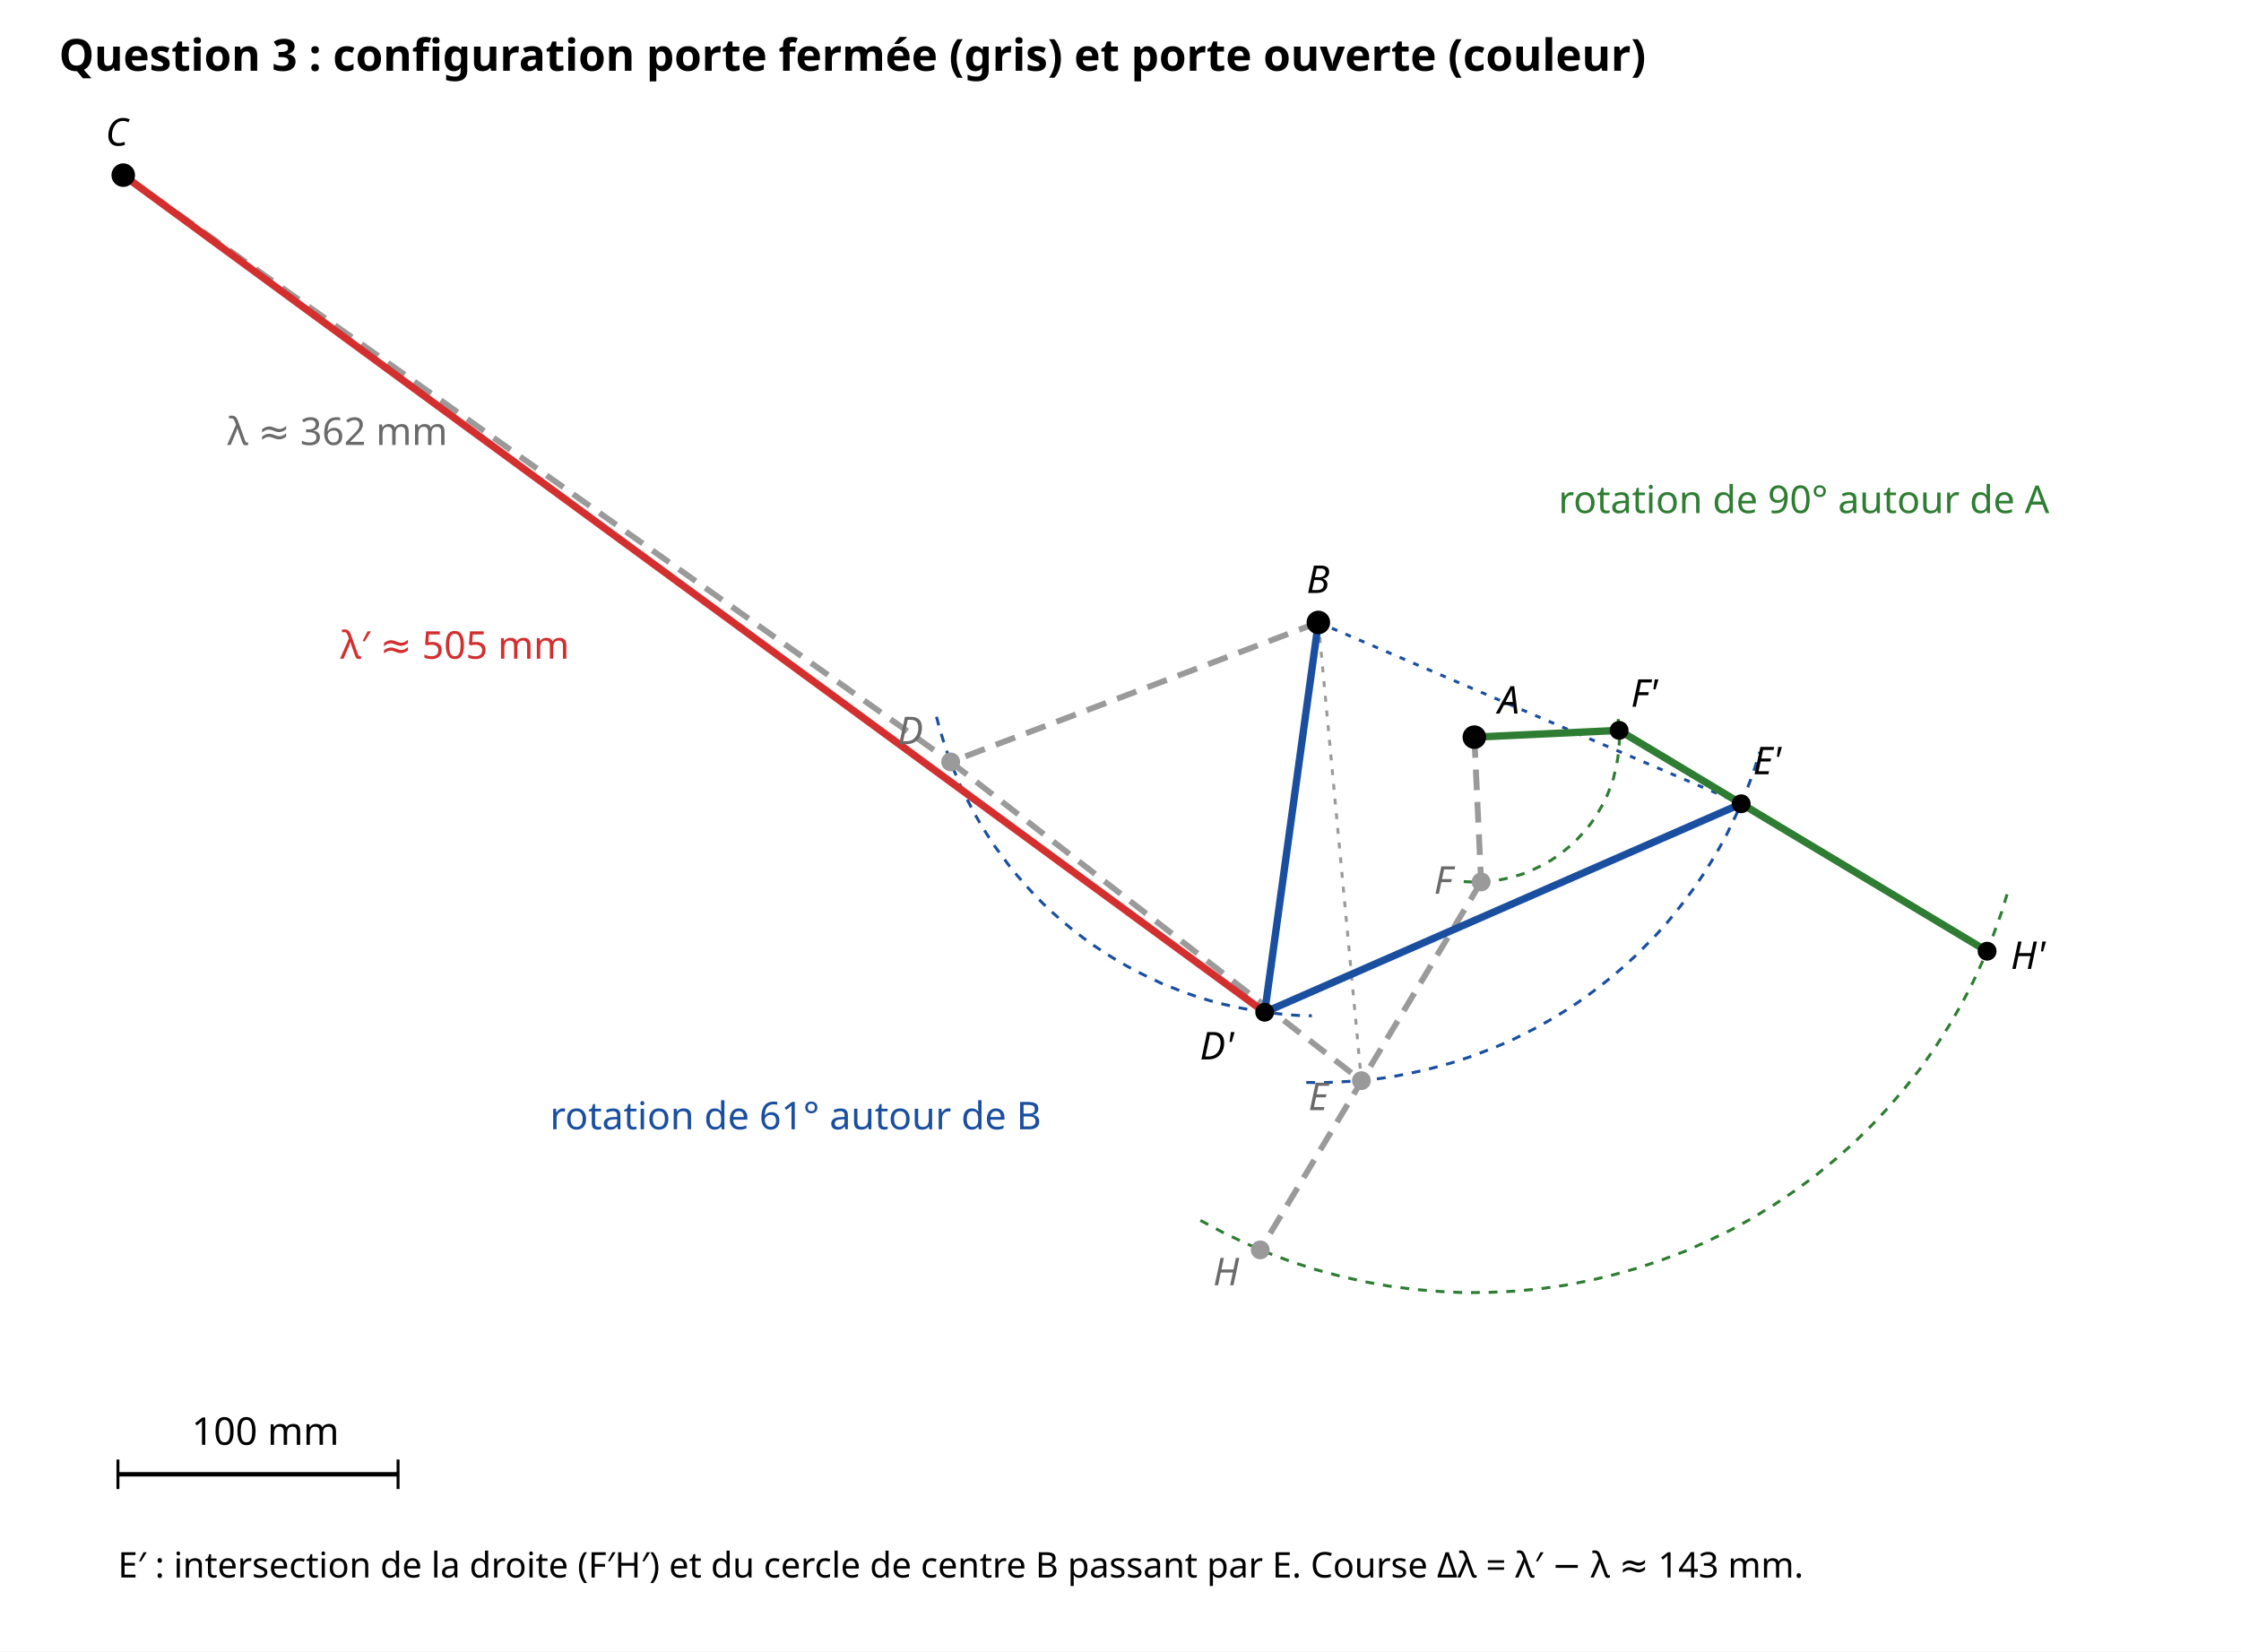
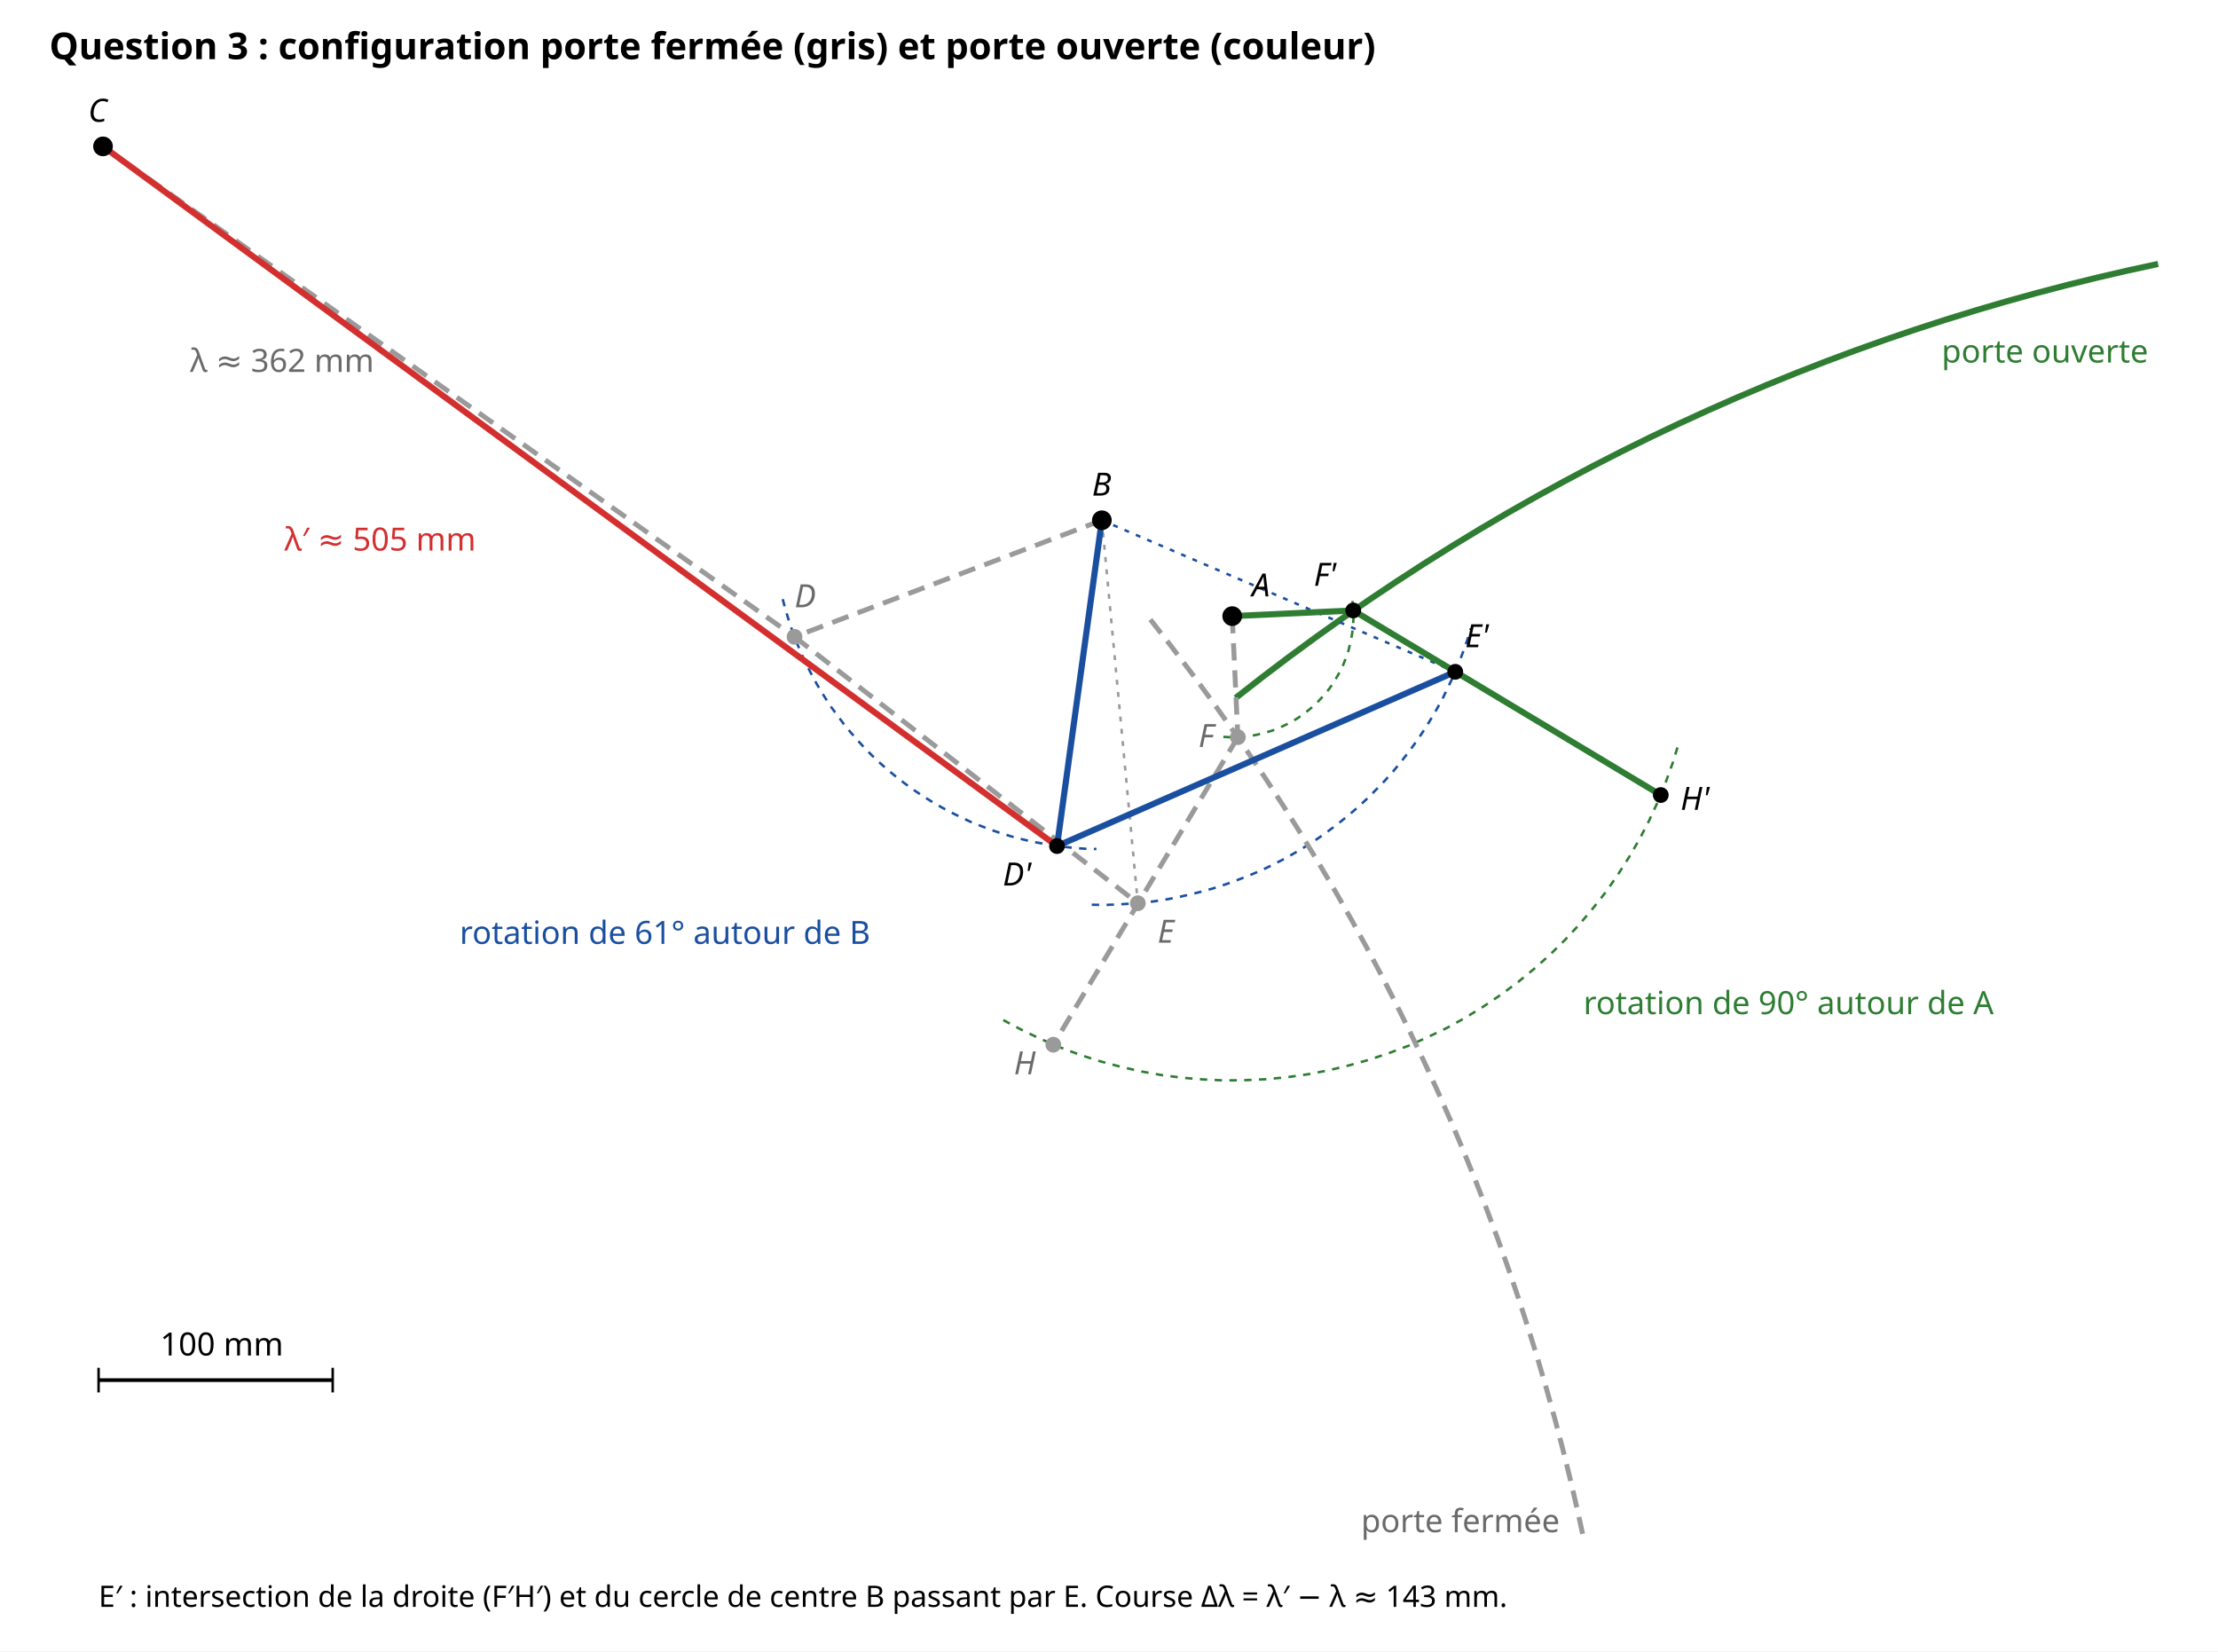
- <svg xmlns="http://www.w3.org/2000/svg" viewBox="0 0 760 560" font-family="sans-serif" font-size="13">
-   <rect width="760" height="560" fill="#ffffff" />
+ <svg xmlns="http://www.w3.org/2000/svg" viewBox="0 0 900 670" font-family="sans-serif" font-size="13">
+   <rect width="900" height="670" fill="#ffffff" />
  <text x="20" y="24" font-size="15" font-weight="bold">Question 3 : configuration porte fermée (gris) et porte ouverte (couleur)</text>
  <polyline fill="none" stroke="#2e7d32" stroke-width="1" stroke-dasharray="3 3" points="496.4,299.0 498.6,299.1 500.8,299.2 503.1,299.1 505.3,298.9 507.5,298.6 509.7,298.2 511.8,297.7 514.0,297.1 516.1,296.5 518.2,295.7 520.2,294.8 522.3,293.8 524.2,292.8 526.1,291.7 528.0,290.4 529.8,289.1 531.5,287.7 533.2,286.3 534.8,284.7 536.3,283.1 537.8,281.4 539.2,279.7 540.5,277.9 541.7,276.0 542.8,274.1 543.9,272.2 544.9,270.1 545.7,268.1 546.5,266.0 547.2,263.9 547.7,261.7 548.2,259.6 548.6,257.4 548.9,255.2 549.1,252.9 549.2,250.7 549.1,248.5 549.0,246.3 548.8,244.1 548.5,241.9" />
  <polyline fill="none" stroke="#2e7d32" stroke-width="1" stroke-dasharray="3 3" points="407.1,413.9 414.6,417.9 422.3,421.6 430.2,425.0 438.2,428.0 446.3,430.6 454.5,432.8 462.8,434.7 471.2,436.2 479.7,437.3 488.2,438.0 496.7,438.4 505.2,438.3 513.7,437.9 522.2,437.1 530.7,435.9 539.1,434.3 547.4,432.3 555.6,430.0 563.6,427.3 571.6,424.3 579.4,420.8 587.1,417.1 594.5,413.0 601.8,408.5 608.9,403.7 615.7,398.7 622.3,393.3 628.7,387.6 634.8,381.6 640.6,375.4 646.1,368.9 651.4,362.2 656.3,355.2 660.9,348.0 665.2,340.6 669.1,333.1 672.7,325.3 675.9,317.4 678.8,309.4 681.3,301.2" />
  <polyline fill="none" stroke="#1a4fa0" stroke-width="1" stroke-dasharray="3 3" points="443.0,367.1 448.1,367.2 453.2,367.0 458.4,366.7 463.5,366.3 468.5,365.7 473.6,364.9 478.6,363.9 483.6,362.8 488.6,361.5 493.5,360.1 498.3,358.5 503.1,356.7 507.9,354.8 512.6,352.8 517.2,350.5 521.7,348.2 526.2,345.6 530.5,343.0 534.8,340.2 539.0,337.2 543.1,334.1 547.1,330.9 550.9,327.6 554.7,324.1 558.3,320.5 561.9,316.8 565.3,313.0 568.5,309.1 571.7,305.0 574.7,300.9 577.6,296.6 580.3,292.3 582.9,287.9 585.4,283.4 587.6,278.8 589.8,274.2 591.8,269.5 593.6,264.7 595.3,259.9 596.8,255.0" />
  <polyline fill="none" stroke="#1a4fa0" stroke-width="1" stroke-dasharray="3 3" points="317.6,243.1 318.7,247.3 320.0,251.5 321.4,255.7 322.9,259.8 324.6,263.8 326.3,267.8 328.3,271.7 330.3,275.6 332.5,279.4 334.8,283.1 337.2,286.8 339.8,290.3 342.4,293.8 345.2,297.2 348.1,300.5 351.0,303.7 354.1,306.8 357.3,309.8 360.6,312.7 364.0,315.5 367.4,318.1 371.0,320.7 374.6,323.1 378.3,325.4 382.1,327.6 386.0,329.7 389.9,331.6 393.9,333.5 397.9,335.1 402.0,336.7 406.2,338.1 410.4,339.4 414.6,340.5 418.8,341.5 423.1,342.3 427.5,343.1 431.8,343.6 436.1,344.1 440.5,344.4 444.9,344.5" />
+   <path fill="none" stroke="#9a9a9a" stroke-width="2" stroke-dasharray="7 4" d="M 466.8,251.4 C 556.7,364.8 615.1,493.1 642.9,625.7" />
+   <path fill="none" stroke="#2e7d32" stroke-width="2.5" d="M 501.4,283.2 C 614.8,193.3 743.1,134.9 875.7,107.1" />
  <line x1="41.8" y1="59.4" x2="322.4" y2="258.4" stroke="#9a9a9a" stroke-width="2" stroke-dasharray="7 4" />
  <line x1="447.1" y1="211.1" x2="322.4" y2="258.4" stroke="#9a9a9a" stroke-width="2" stroke-dasharray="7 4" />
  <line x1="322.4" y1="258.4" x2="461.7" y2="366.5" stroke="#9a9a9a" stroke-width="2" stroke-dasharray="7 4" />
  <line x1="447.1" y1="211.1" x2="461.7" y2="366.5" stroke="#9a9a9a" stroke-width="1" stroke-dasharray="2 3" />
  <line x1="500.0" y1="250.0" x2="502.3" y2="299.1" stroke="#9a9a9a" stroke-width="2" stroke-dasharray="7 4" />
  <line x1="502.3" y1="299.1" x2="427.4" y2="423.9" stroke="#9a9a9a" stroke-width="2" stroke-dasharray="7 4" />
  <line x1="41.8" y1="59.4" x2="428.9" y2="343.3" stroke="#d32f2f" stroke-width="2.5" />
  <line x1="447.1" y1="211.1" x2="428.9" y2="343.3" stroke="#1a4fa0" stroke-width="2.5" />
  <line x1="428.9" y1="343.3" x2="590.5" y2="272.6" stroke="#1a4fa0" stroke-width="2.5" />
  <line x1="447.1" y1="211.1" x2="590.5" y2="272.6" stroke="#1a4fa0" stroke-width="1" stroke-dasharray="2 3" />
  <line x1="500.0" y1="250.0" x2="549.1" y2="247.7" stroke="#2e7d32" stroke-width="2.5" />
  <line x1="549.1" y1="247.7" x2="673.9" y2="322.6" stroke="#2e7d32" stroke-width="2.5" />
  <circle cx="500.0" cy="250.0" r="4" fill="#000000" />
  <text x="508.0" y="242.0" fill="#000000" font-style="italic">A</text>
  <circle cx="447.1" cy="211.1" r="4" fill="#000000" />
  <text x="443.1" y="201.1" fill="#000000" font-style="italic">B</text>
  <circle cx="41.8" cy="59.4" r="4" fill="#000000" />
  <text x="35.8" y="49.4" fill="#000000" font-style="italic">C</text>
  <circle cx="322.4" cy="258.4" r="3.2" fill="#9a9a9a" />
-   <text x="304.4" y="252.4" fill="#6a6a6a" font-style="italic">D</text>
+   <text x="322.4" y="246.4" fill="#6a6a6a" font-style="italic">D</text>
  <circle cx="461.7" cy="366.5" r="3.2" fill="#9a9a9a" />
-   <text x="443.7" y="376.5" fill="#6a6a6a" font-style="italic">E</text>
+   <text x="469.7" y="382.5" fill="#6a6a6a" font-style="italic">E</text>
  <circle cx="502.3" cy="299.1" r="3.2" fill="#9a9a9a" />
  <text x="486.3" y="303.1" fill="#6a6a6a" font-style="italic">F</text>
  <circle cx="427.4" cy="423.9" r="3.2" fill="#9a9a9a" />
  <text x="411.4" y="435.9" fill="#6a6a6a" font-style="italic">H</text>
  <circle cx="428.9" cy="343.3" r="3.2" fill="#000000" />
  <text x="406.9" y="359.3" fill="#000000" font-style="italic">D'</text>
  <circle cx="590.5" cy="272.6" r="3.2" fill="#000000" />
  <text x="594.5" y="262.6" fill="#000000" font-style="italic">E'</text>
  <circle cx="549.1" cy="247.7" r="3.2" fill="#000000" />
-   <text x="553.1" y="239.7" fill="#000000" font-style="italic">F'</text>
+   <text x="533.1" y="237.7" fill="#000000" font-style="italic">F'</text>
  <circle cx="673.9" cy="322.6" r="3.2" fill="#000000" />
  <text x="681.9" y="328.6" fill="#000000" font-style="italic">H'</text>
  <text x="77.1" y="150.9" fill="#6a6a6a">λ ≈ 362 mm</text>
  <text x="115.4" y="223.4" fill="#d32f2f">λ′ ≈ 505 mm</text>
-   <text x="528.5" y="174.0" fill="#2e7d32">rotation de 90° autour de A</text>
+   <text x="642.5" y="411.5" fill="#2e7d32">rotation de 90° autour de A</text>
  <text x="186.5" y="383.0" fill="#1a4fa0">rotation de 61° autour de B</text>
-   <line x1="40" y1="500" x2="135.0" y2="500" stroke="#000000" stroke-width="1.5" />
-   <line x1="40" y1="495" x2="40" y2="505" stroke="#000000" />
-   <line x1="135.0" y1="495" x2="135.0" y2="505" stroke="#000000" />
-   <text x="65" y="490">100 mm</text>
-   <text x="40" y="535" font-size="12">E′ : intersection de la droite (F′H′) et du cercle de centre B passant par E. Course Δλ = λ′ − λ ≈ 143 mm.</text>
+   <text x="632.9" y="621.7" fill="#6a6a6a" text-anchor="end">porte fermée</text>
+   <text x="871.7" y="147.1" fill="#2e7d32" text-anchor="end">porte ouverte</text>
+   <line x1="40" y1="560" x2="135.0" y2="560" stroke="#000000" stroke-width="1.5" />
+   <line x1="40" y1="555" x2="40" y2="565" stroke="#000000" />
+   <line x1="135.0" y1="555" x2="135.0" y2="565" stroke="#000000" />
+   <text x="65" y="550">100 mm</text>
+   <text x="40" y="652" font-size="12">E′ : intersection de la droite (F′H′) et du cercle de centre B passant par E. Course Δλ = λ′ − λ ≈ 143 mm.</text>
</svg>
